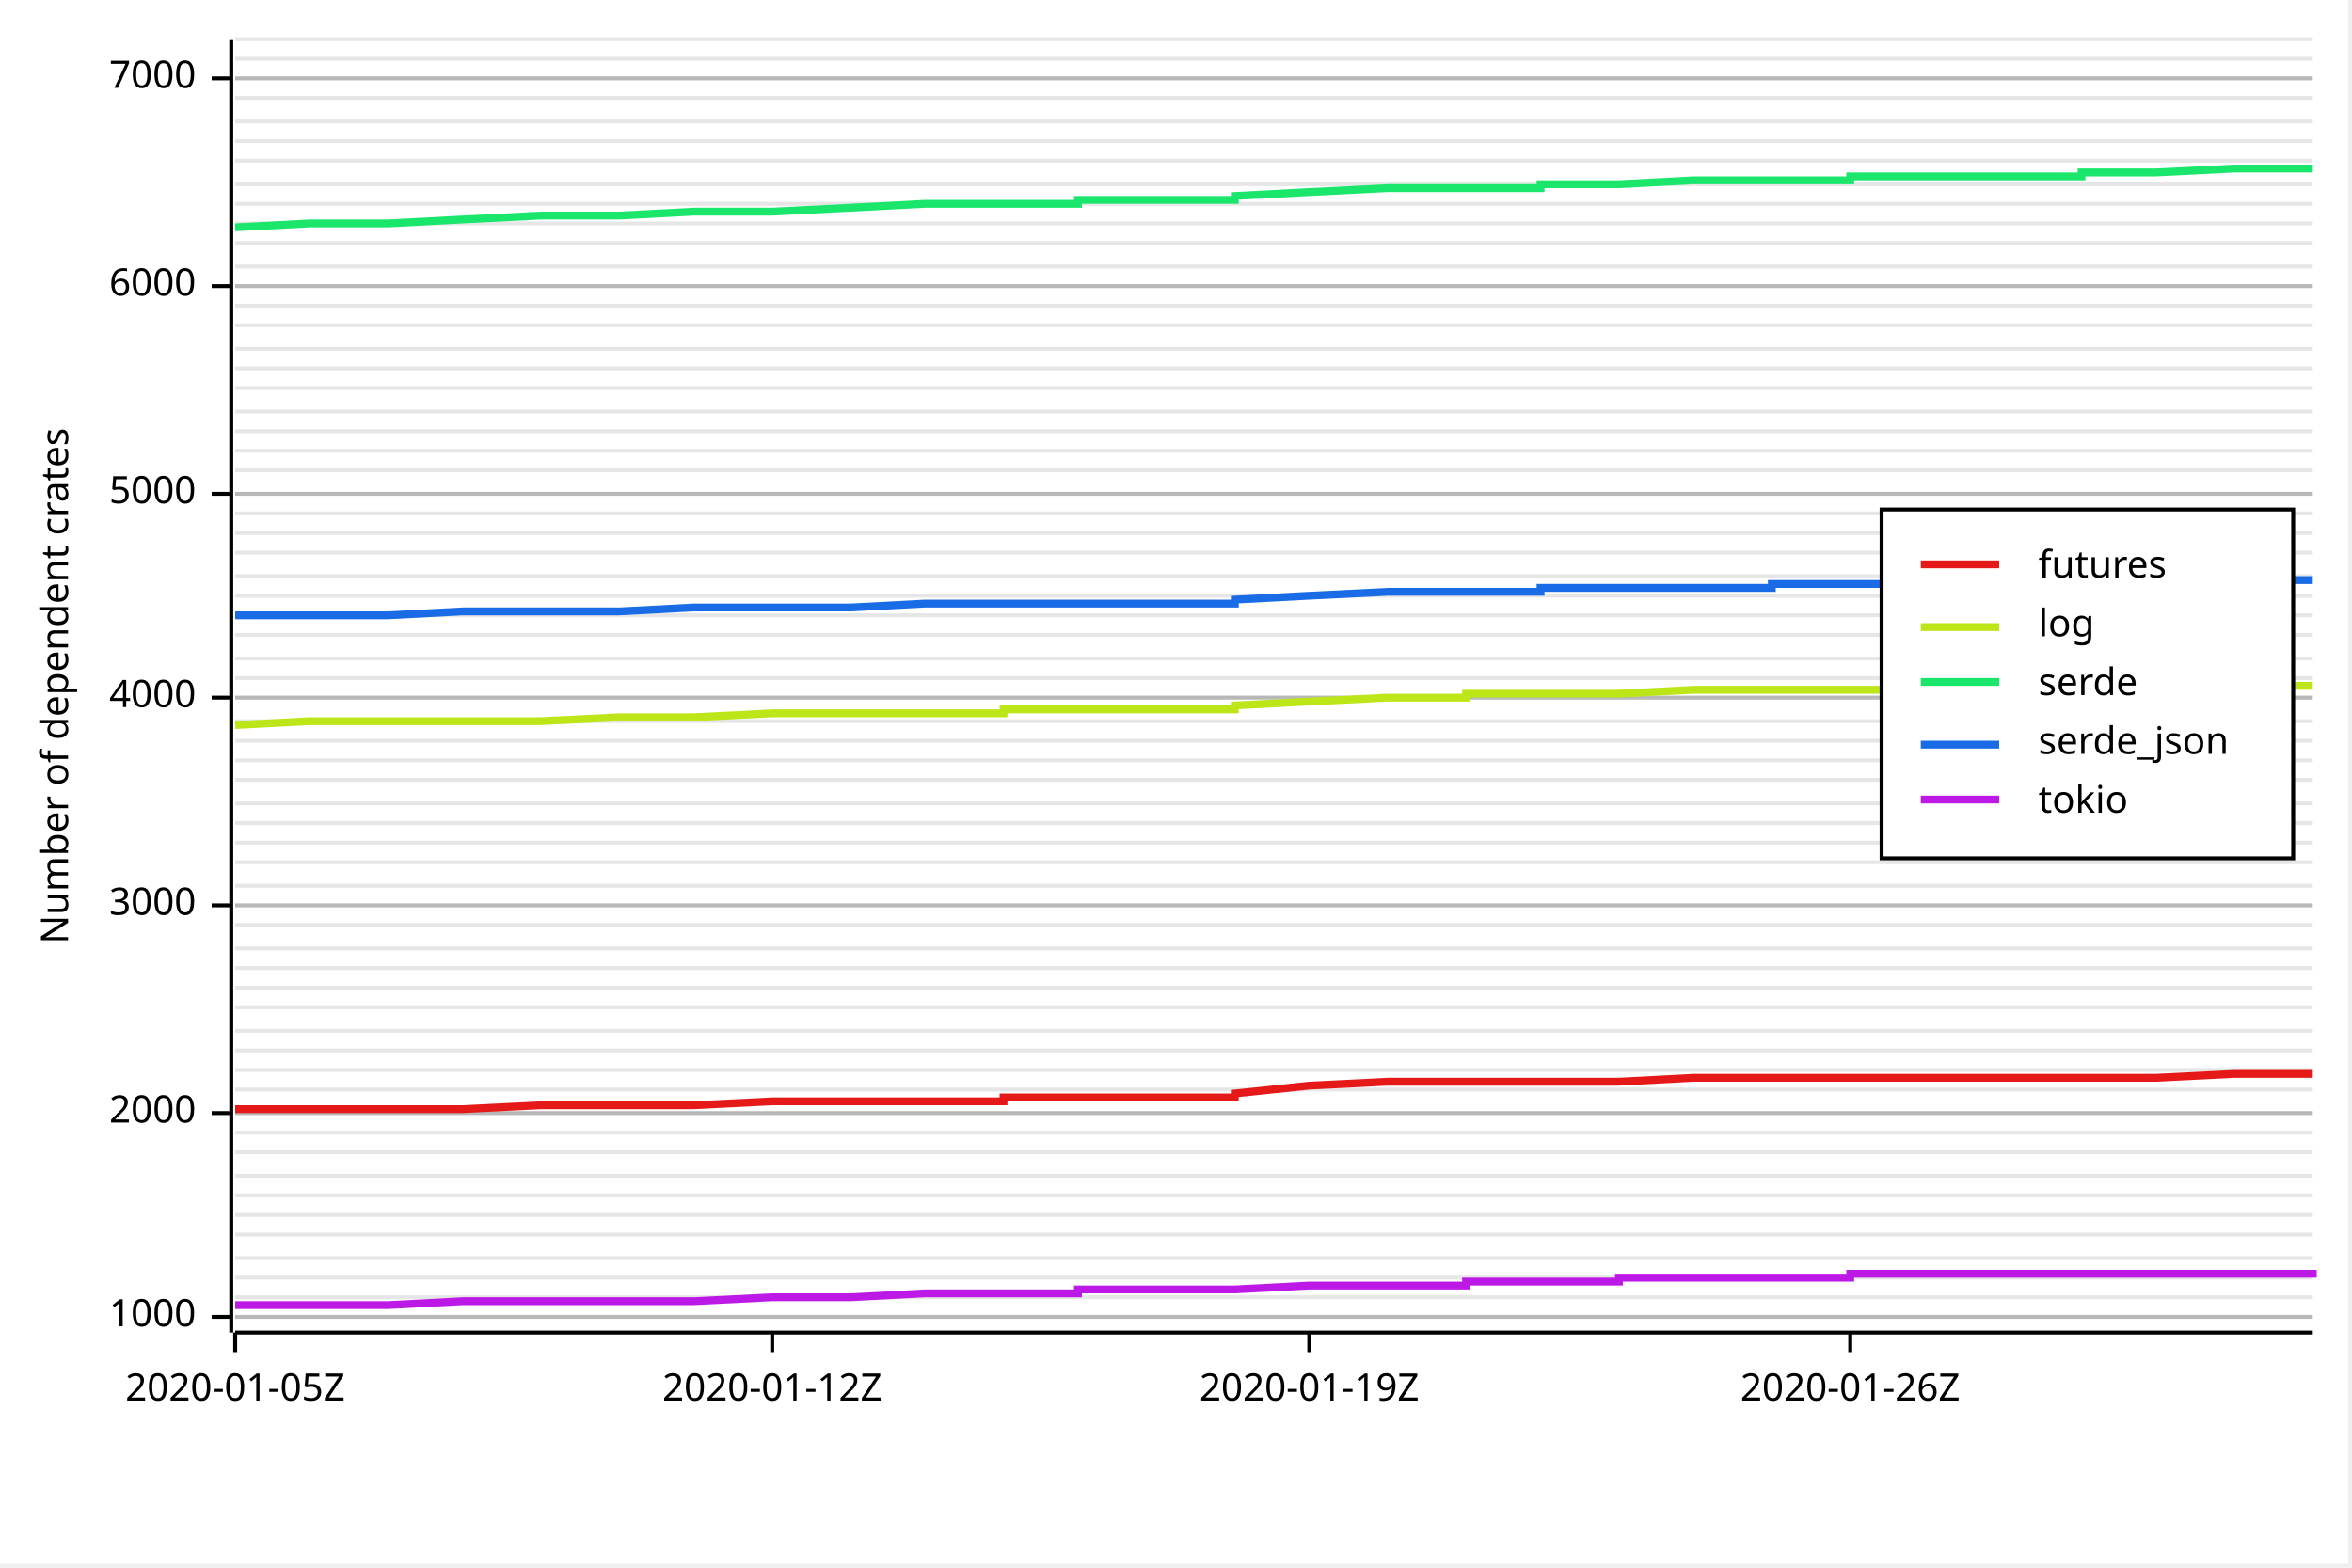
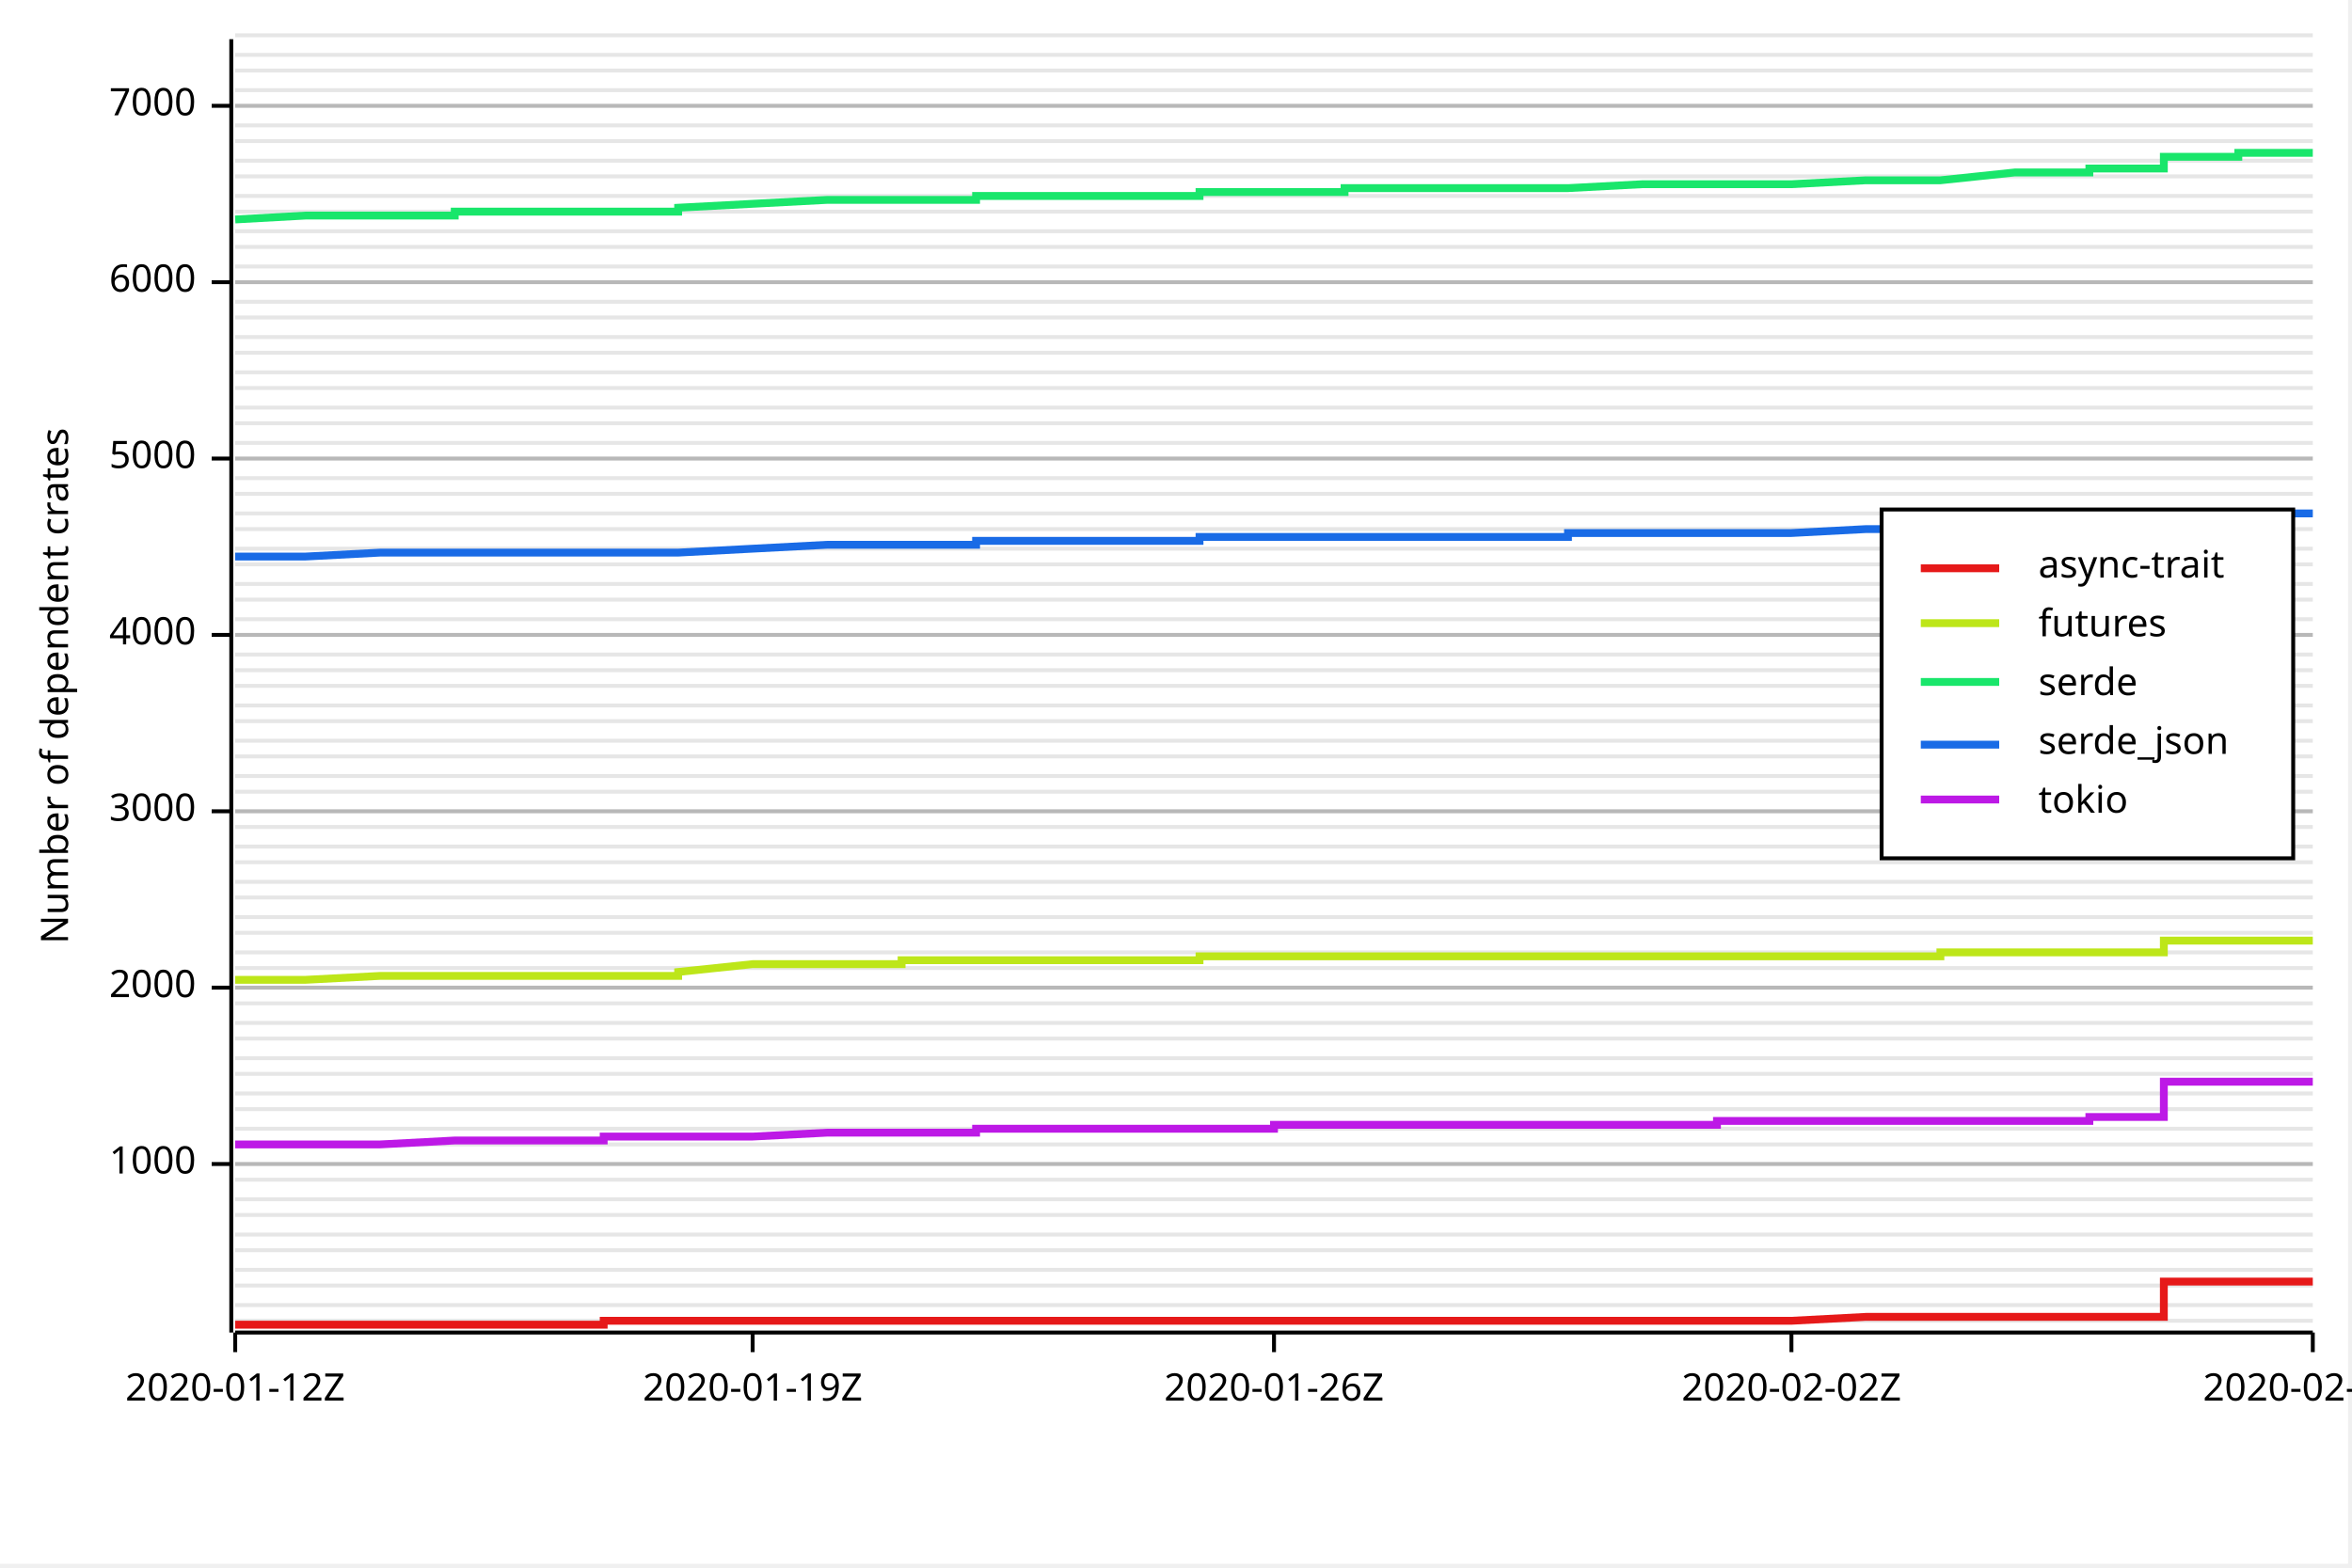
<svg xmlns="http://www.w3.org/2000/svg" width="600" height="400">
  <rect x="0" y="0" width="599" height="399" opacity="1" fill="#FFFFFF" stroke="none" />
-   <line opacity="0.1" stroke="#000000" stroke-width="1" x1="60" y1="336" x2="590" y2="336" />
-   <line opacity="0.1" stroke="#000000" stroke-width="1" x1="60" y1="331" x2="590" y2="331" />
-   <line opacity="0.1" stroke="#000000" stroke-width="1" x1="60" y1="326" x2="590" y2="326" />
-   <line opacity="0.1" stroke="#000000" stroke-width="1" x1="60" y1="321" x2="590" y2="321" />
+   <line opacity="0.1" stroke="#000000" stroke-width="1" x1="60" y1="337" x2="590" y2="337" />
+   <line opacity="0.1" stroke="#000000" stroke-width="1" x1="60" y1="333" x2="590" y2="333" />
+   <line opacity="0.1" stroke="#000000" stroke-width="1" x1="60" y1="328" x2="590" y2="328" />
+   <line opacity="0.1" stroke="#000000" stroke-width="1" x1="60" y1="324" x2="590" y2="324" />
+   <line opacity="0.1" stroke="#000000" stroke-width="1" x1="60" y1="319" x2="590" y2="319" />
  <line opacity="0.1" stroke="#000000" stroke-width="1" x1="60" y1="315" x2="590" y2="315" />
  <line opacity="0.1" stroke="#000000" stroke-width="1" x1="60" y1="310" x2="590" y2="310" />
-   <line opacity="0.1" stroke="#000000" stroke-width="1" x1="60" y1="305" x2="590" y2="305" />
-   <line opacity="0.1" stroke="#000000" stroke-width="1" x1="60" y1="300" x2="590" y2="300" />
-   <line opacity="0.1" stroke="#000000" stroke-width="1" x1="60" y1="294" x2="590" y2="294" />
-   <line opacity="0.1" stroke="#000000" stroke-width="1" x1="60" y1="289" x2="590" y2="289" />
-   <line opacity="0.1" stroke="#000000" stroke-width="1" x1="60" y1="284" x2="590" y2="284" />
-   <line opacity="0.1" stroke="#000000" stroke-width="1" x1="60" y1="278" x2="590" y2="278" />
-   <line opacity="0.1" stroke="#000000" stroke-width="1" x1="60" y1="273" x2="590" y2="273" />
-   <line opacity="0.1" stroke="#000000" stroke-width="1" x1="60" y1="268" x2="590" y2="268" />
-   <line opacity="0.1" stroke="#000000" stroke-width="1" x1="60" y1="263" x2="590" y2="263" />
-   <line opacity="0.1" stroke="#000000" stroke-width="1" x1="60" y1="257" x2="590" y2="257" />
+   <line opacity="0.1" stroke="#000000" stroke-width="1" x1="60" y1="306" x2="590" y2="306" />
+   <line opacity="0.1" stroke="#000000" stroke-width="1" x1="60" y1="301" x2="590" y2="301" />
+   <line opacity="0.1" stroke="#000000" stroke-width="1" x1="60" y1="297" x2="590" y2="297" />
+   <line opacity="0.1" stroke="#000000" stroke-width="1" x1="60" y1="292" x2="590" y2="292" />
+   <line opacity="0.1" stroke="#000000" stroke-width="1" x1="60" y1="288" x2="590" y2="288" />
+   <line opacity="0.1" stroke="#000000" stroke-width="1" x1="60" y1="283" x2="590" y2="283" />
+   <line opacity="0.1" stroke="#000000" stroke-width="1" x1="60" y1="279" x2="590" y2="279" />
+   <line opacity="0.1" stroke="#000000" stroke-width="1" x1="60" y1="274" x2="590" y2="274" />
+   <line opacity="0.1" stroke="#000000" stroke-width="1" x1="60" y1="270" x2="590" y2="270" />
+   <line opacity="0.1" stroke="#000000" stroke-width="1" x1="60" y1="265" x2="590" y2="265" />
+   <line opacity="0.1" stroke="#000000" stroke-width="1" x1="60" y1="261" x2="590" y2="261" />
+   <line opacity="0.1" stroke="#000000" stroke-width="1" x1="60" y1="256" x2="590" y2="256" />
  <line opacity="0.1" stroke="#000000" stroke-width="1" x1="60" y1="252" x2="590" y2="252" />
  <line opacity="0.1" stroke="#000000" stroke-width="1" x1="60" y1="247" x2="590" y2="247" />
-   <line opacity="0.1" stroke="#000000" stroke-width="1" x1="60" y1="242" x2="590" y2="242" />
-   <line opacity="0.1" stroke="#000000" stroke-width="1" x1="60" y1="236" x2="590" y2="236" />
-   <line opacity="0.1" stroke="#000000" stroke-width="1" x1="60" y1="231" x2="590" y2="231" />
-   <line opacity="0.1" stroke="#000000" stroke-width="1" x1="60" y1="226" x2="590" y2="226" />
+   <line opacity="0.1" stroke="#000000" stroke-width="1" x1="60" y1="243" x2="590" y2="243" />
+   <line opacity="0.1" stroke="#000000" stroke-width="1" x1="60" y1="238" x2="590" y2="238" />
+   <line opacity="0.1" stroke="#000000" stroke-width="1" x1="60" y1="234" x2="590" y2="234" />
+   <line opacity="0.1" stroke="#000000" stroke-width="1" x1="60" y1="229" x2="590" y2="229" />
+   <line opacity="0.1" stroke="#000000" stroke-width="1" x1="60" y1="225" x2="590" y2="225" />
  <line opacity="0.1" stroke="#000000" stroke-width="1" x1="60" y1="220" x2="590" y2="220" />
-   <line opacity="0.1" stroke="#000000" stroke-width="1" x1="60" y1="215" x2="590" y2="215" />
-   <line opacity="0.1" stroke="#000000" stroke-width="1" x1="60" y1="210" x2="590" y2="210" />
-   <line opacity="0.1" stroke="#000000" stroke-width="1" x1="60" y1="205" x2="590" y2="205" />
-   <line opacity="0.1" stroke="#000000" stroke-width="1" x1="60" y1="199" x2="590" y2="199" />
-   <line opacity="0.1" stroke="#000000" stroke-width="1" x1="60" y1="194" x2="590" y2="194" />
+   <line opacity="0.1" stroke="#000000" stroke-width="1" x1="60" y1="216" x2="590" y2="216" />
+   <line opacity="0.1" stroke="#000000" stroke-width="1" x1="60" y1="211" x2="590" y2="211" />
+   <line opacity="0.1" stroke="#000000" stroke-width="1" x1="60" y1="207" x2="590" y2="207" />
+   <line opacity="0.1" stroke="#000000" stroke-width="1" x1="60" y1="202" x2="590" y2="202" />
+   <line opacity="0.1" stroke="#000000" stroke-width="1" x1="60" y1="198" x2="590" y2="198" />
+   <line opacity="0.1" stroke="#000000" stroke-width="1" x1="60" y1="193" x2="590" y2="193" />
  <line opacity="0.1" stroke="#000000" stroke-width="1" x1="60" y1="189" x2="590" y2="189" />
  <line opacity="0.1" stroke="#000000" stroke-width="1" x1="60" y1="184" x2="590" y2="184" />
-   <line opacity="0.1" stroke="#000000" stroke-width="1" x1="60" y1="178" x2="590" y2="178" />
-   <line opacity="0.1" stroke="#000000" stroke-width="1" x1="60" y1="173" x2="590" y2="173" />
-   <line opacity="0.1" stroke="#000000" stroke-width="1" x1="60" y1="168" x2="590" y2="168" />
+   <line opacity="0.1" stroke="#000000" stroke-width="1" x1="60" y1="180" x2="590" y2="180" />
+   <line opacity="0.1" stroke="#000000" stroke-width="1" x1="60" y1="175" x2="590" y2="175" />
+   <line opacity="0.1" stroke="#000000" stroke-width="1" x1="60" y1="171" x2="590" y2="171" />
+   <line opacity="0.1" stroke="#000000" stroke-width="1" x1="60" y1="167" x2="590" y2="167" />
  <line opacity="0.1" stroke="#000000" stroke-width="1" x1="60" y1="162" x2="590" y2="162" />
-   <line opacity="0.1" stroke="#000000" stroke-width="1" x1="60" y1="157" x2="590" y2="157" />
-   <line opacity="0.1" stroke="#000000" stroke-width="1" x1="60" y1="152" x2="590" y2="152" />
-   <line opacity="0.1" stroke="#000000" stroke-width="1" x1="60" y1="147" x2="590" y2="147" />
-   <line opacity="0.1" stroke="#000000" stroke-width="1" x1="60" y1="141" x2="590" y2="141" />
-   <line opacity="0.1" stroke="#000000" stroke-width="1" x1="60" y1="136" x2="590" y2="136" />
+   <line opacity="0.1" stroke="#000000" stroke-width="1" x1="60" y1="158" x2="590" y2="158" />
+   <line opacity="0.1" stroke="#000000" stroke-width="1" x1="60" y1="153" x2="590" y2="153" />
+   <line opacity="0.1" stroke="#000000" stroke-width="1" x1="60" y1="149" x2="590" y2="149" />
+   <line opacity="0.1" stroke="#000000" stroke-width="1" x1="60" y1="144" x2="590" y2="144" />
+   <line opacity="0.1" stroke="#000000" stroke-width="1" x1="60" y1="140" x2="590" y2="140" />
+   <line opacity="0.1" stroke="#000000" stroke-width="1" x1="60" y1="135" x2="590" y2="135" />
  <line opacity="0.1" stroke="#000000" stroke-width="1" x1="60" y1="131" x2="590" y2="131" />
  <line opacity="0.1" stroke="#000000" stroke-width="1" x1="60" y1="126" x2="590" y2="126" />
-   <line opacity="0.1" stroke="#000000" stroke-width="1" x1="60" y1="120" x2="590" y2="120" />
-   <line opacity="0.1" stroke="#000000" stroke-width="1" x1="60" y1="115" x2="590" y2="115" />
-   <line opacity="0.1" stroke="#000000" stroke-width="1" x1="60" y1="110" x2="590" y2="110" />
-   <line opacity="0.1" stroke="#000000" stroke-width="1" x1="60" y1="105" x2="590" y2="105" />
+   <line opacity="0.1" stroke="#000000" stroke-width="1" x1="60" y1="122" x2="590" y2="122" />
+   <line opacity="0.1" stroke="#000000" stroke-width="1" x1="60" y1="117" x2="590" y2="117" />
+   <line opacity="0.1" stroke="#000000" stroke-width="1" x1="60" y1="113" x2="590" y2="113" />
+   <line opacity="0.1" stroke="#000000" stroke-width="1" x1="60" y1="108" x2="590" y2="108" />
+   <line opacity="0.1" stroke="#000000" stroke-width="1" x1="60" y1="104" x2="590" y2="104" />
  <line opacity="0.1" stroke="#000000" stroke-width="1" x1="60" y1="99" x2="590" y2="99" />
-   <line opacity="0.1" stroke="#000000" stroke-width="1" x1="60" y1="94" x2="590" y2="94" />
-   <line opacity="0.1" stroke="#000000" stroke-width="1" x1="60" y1="89" x2="590" y2="89" />
-   <line opacity="0.1" stroke="#000000" stroke-width="1" x1="60" y1="83" x2="590" y2="83" />
-   <line opacity="0.1" stroke="#000000" stroke-width="1" x1="60" y1="78" x2="590" y2="78" />
-   <line opacity="0.1" stroke="#000000" stroke-width="1" x1="60" y1="73" x2="590" y2="73" />
+   <line opacity="0.1" stroke="#000000" stroke-width="1" x1="60" y1="95" x2="590" y2="95" />
+   <line opacity="0.1" stroke="#000000" stroke-width="1" x1="60" y1="90" x2="590" y2="90" />
+   <line opacity="0.1" stroke="#000000" stroke-width="1" x1="60" y1="86" x2="590" y2="86" />
+   <line opacity="0.1" stroke="#000000" stroke-width="1" x1="60" y1="81" x2="590" y2="81" />
+   <line opacity="0.1" stroke="#000000" stroke-width="1" x1="60" y1="77" x2="590" y2="77" />
+   <line opacity="0.1" stroke="#000000" stroke-width="1" x1="60" y1="72" x2="590" y2="72" />
  <line opacity="0.1" stroke="#000000" stroke-width="1" x1="60" y1="68" x2="590" y2="68" />
-   <line opacity="0.1" stroke="#000000" stroke-width="1" x1="60" y1="62" x2="590" y2="62" />
-   <line opacity="0.1" stroke="#000000" stroke-width="1" x1="60" y1="57" x2="590" y2="57" />
-   <line opacity="0.1" stroke="#000000" stroke-width="1" x1="60" y1="52" x2="590" y2="52" />
-   <line opacity="0.1" stroke="#000000" stroke-width="1" x1="60" y1="47" x2="590" y2="47" />
+   <line opacity="0.1" stroke="#000000" stroke-width="1" x1="60" y1="63" x2="590" y2="63" />
+   <line opacity="0.1" stroke="#000000" stroke-width="1" x1="60" y1="59" x2="590" y2="59" />
+   <line opacity="0.1" stroke="#000000" stroke-width="1" x1="60" y1="54" x2="590" y2="54" />
+   <line opacity="0.1" stroke="#000000" stroke-width="1" x1="60" y1="50" x2="590" y2="50" />
+   <line opacity="0.1" stroke="#000000" stroke-width="1" x1="60" y1="45" x2="590" y2="45" />
  <line opacity="0.1" stroke="#000000" stroke-width="1" x1="60" y1="41" x2="590" y2="41" />
  <line opacity="0.1" stroke="#000000" stroke-width="1" x1="60" y1="36" x2="590" y2="36" />
-   <line opacity="0.1" stroke="#000000" stroke-width="1" x1="60" y1="31" x2="590" y2="31" />
-   <line opacity="0.1" stroke="#000000" stroke-width="1" x1="60" y1="25" x2="590" y2="25" />
-   <line opacity="0.1" stroke="#000000" stroke-width="1" x1="60" y1="20" x2="590" y2="20" />
-   <line opacity="0.1" stroke="#000000" stroke-width="1" x1="60" y1="15" x2="590" y2="15" />
-   <line opacity="0.1" stroke="#000000" stroke-width="1" x1="60" y1="10" x2="590" y2="10" />
+   <line opacity="0.1" stroke="#000000" stroke-width="1" x1="60" y1="32" x2="590" y2="32" />
+   <line opacity="0.1" stroke="#000000" stroke-width="1" x1="60" y1="27" x2="590" y2="27" />
+   <line opacity="0.1" stroke="#000000" stroke-width="1" x1="60" y1="23" x2="590" y2="23" />
+   <line opacity="0.1" stroke="#000000" stroke-width="1" x1="60" y1="18" x2="590" y2="18" />
+   <line opacity="0.1" stroke="#000000" stroke-width="1" x1="60" y1="14" x2="590" y2="14" />
+   <line opacity="0.1" stroke="#000000" stroke-width="1" x1="60" y1="9" x2="590" y2="9" />
  <text x="10" y="175" dy="0.76em" text-anchor="middle" font-family="sans-serif" font-size="9.677" opacity="1" fill="#000000" transform="rotate(270, 10, 175)">
Number of dependent crates
</text>
-   <line opacity="0.2" stroke="#000000" stroke-width="1" x1="60" y1="336" x2="590" y2="336" />
-   <line opacity="0.2" stroke="#000000" stroke-width="1" x1="60" y1="284" x2="590" y2="284" />
-   <line opacity="0.2" stroke="#000000" stroke-width="1" x1="60" y1="231" x2="590" y2="231" />
-   <line opacity="0.2" stroke="#000000" stroke-width="1" x1="60" y1="178" x2="590" y2="178" />
-   <line opacity="0.2" stroke="#000000" stroke-width="1" x1="60" y1="126" x2="590" y2="126" />
-   <line opacity="0.2" stroke="#000000" stroke-width="1" x1="60" y1="73" x2="590" y2="73" />
-   <line opacity="0.2" stroke="#000000" stroke-width="1" x1="60" y1="20" x2="590" y2="20" />
+   <line opacity="0.2" stroke="#000000" stroke-width="1" x1="60" y1="297" x2="590" y2="297" />
+   <line opacity="0.2" stroke="#000000" stroke-width="1" x1="60" y1="252" x2="590" y2="252" />
+   <line opacity="0.2" stroke="#000000" stroke-width="1" x1="60" y1="207" x2="590" y2="207" />
+   <line opacity="0.2" stroke="#000000" stroke-width="1" x1="60" y1="162" x2="590" y2="162" />
+   <line opacity="0.2" stroke="#000000" stroke-width="1" x1="60" y1="117" x2="590" y2="117" />
+   <line opacity="0.2" stroke="#000000" stroke-width="1" x1="60" y1="72" x2="590" y2="72" />
+   <line opacity="0.2" stroke="#000000" stroke-width="1" x1="60" y1="27" x2="590" y2="27" />
  <polyline fill="none" opacity="1" stroke="#000000" stroke-width="1" points="59,10 59,340 " />
-   <text x="50" y="336" dy="0.5ex" text-anchor="end" font-family="sans-serif" font-size="9.677" opacity="1" fill="#000000">
+   <text x="50" y="297" dy="0.5ex" text-anchor="end" font-family="sans-serif" font-size="9.677" opacity="1" fill="#000000">
1000
</text>
-   <polyline fill="none" opacity="1" stroke="#000000" stroke-width="1" points="54,336 59,336 " />
-   <text x="50" y="284" dy="0.5ex" text-anchor="end" font-family="sans-serif" font-size="9.677" opacity="1" fill="#000000">
+   <polyline fill="none" opacity="1" stroke="#000000" stroke-width="1" points="54,297 59,297 " />
+   <text x="50" y="252" dy="0.5ex" text-anchor="end" font-family="sans-serif" font-size="9.677" opacity="1" fill="#000000">
2000
</text>
-   <polyline fill="none" opacity="1" stroke="#000000" stroke-width="1" points="54,284 59,284 " />
-   <text x="50" y="231" dy="0.5ex" text-anchor="end" font-family="sans-serif" font-size="9.677" opacity="1" fill="#000000">
+   <polyline fill="none" opacity="1" stroke="#000000" stroke-width="1" points="54,252 59,252 " />
+   <text x="50" y="207" dy="0.5ex" text-anchor="end" font-family="sans-serif" font-size="9.677" opacity="1" fill="#000000">
3000
</text>
-   <polyline fill="none" opacity="1" stroke="#000000" stroke-width="1" points="54,231 59,231 " />
-   <text x="50" y="178" dy="0.5ex" text-anchor="end" font-family="sans-serif" font-size="9.677" opacity="1" fill="#000000">
+   <polyline fill="none" opacity="1" stroke="#000000" stroke-width="1" points="54,207 59,207 " />
+   <text x="50" y="162" dy="0.5ex" text-anchor="end" font-family="sans-serif" font-size="9.677" opacity="1" fill="#000000">
4000
</text>
-   <polyline fill="none" opacity="1" stroke="#000000" stroke-width="1" points="54,178 59,178 " />
-   <text x="50" y="126" dy="0.5ex" text-anchor="end" font-family="sans-serif" font-size="9.677" opacity="1" fill="#000000">
+   <polyline fill="none" opacity="1" stroke="#000000" stroke-width="1" points="54,162 59,162 " />
+   <text x="50" y="117" dy="0.5ex" text-anchor="end" font-family="sans-serif" font-size="9.677" opacity="1" fill="#000000">
5000
</text>
-   <polyline fill="none" opacity="1" stroke="#000000" stroke-width="1" points="54,126 59,126 " />
-   <text x="50" y="73" dy="0.5ex" text-anchor="end" font-family="sans-serif" font-size="9.677" opacity="1" fill="#000000">
+   <polyline fill="none" opacity="1" stroke="#000000" stroke-width="1" points="54,117 59,117 " />
+   <text x="50" y="72" dy="0.5ex" text-anchor="end" font-family="sans-serif" font-size="9.677" opacity="1" fill="#000000">
6000
</text>
-   <polyline fill="none" opacity="1" stroke="#000000" stroke-width="1" points="54,73 59,73 " />
-   <text x="50" y="20" dy="0.5ex" text-anchor="end" font-family="sans-serif" font-size="9.677" opacity="1" fill="#000000">
+   <polyline fill="none" opacity="1" stroke="#000000" stroke-width="1" points="54,72 59,72 " />
+   <text x="50" y="27" dy="0.5ex" text-anchor="end" font-family="sans-serif" font-size="9.677" opacity="1" fill="#000000">
7000
</text>
-   <polyline fill="none" opacity="1" stroke="#000000" stroke-width="1" points="54,20 59,20 " />
+   <polyline fill="none" opacity="1" stroke="#000000" stroke-width="1" points="54,27 59,27 " />
  <polyline fill="none" opacity="1" stroke="#000000" stroke-width="1" points="60,340 590,340 " />
  <text x="60" y="350" dy="0.76em" text-anchor="middle" font-family="sans-serif" font-size="9.677" opacity="1" fill="#000000">
- 2020-01-05Z
+ 2020-01-12Z
</text>
  <polyline fill="none" opacity="1" stroke="#000000" stroke-width="1" points="60,340 60,345 " />
-   <text x="197" y="350" dy="0.76em" text-anchor="middle" font-family="sans-serif" font-size="9.677" opacity="1" fill="#000000">
- 2020-01-12Z
- </text>
-   <polyline fill="none" opacity="1" stroke="#000000" stroke-width="1" points="197,340 197,345 " />
-   <text x="334" y="350" dy="0.76em" text-anchor="middle" font-family="sans-serif" font-size="9.677" opacity="1" fill="#000000">
+   <text x="192" y="350" dy="0.76em" text-anchor="middle" font-family="sans-serif" font-size="9.677" opacity="1" fill="#000000">
2020-01-19Z
</text>
-   <polyline fill="none" opacity="1" stroke="#000000" stroke-width="1" points="334,340 334,345 " />
-   <text x="472" y="350" dy="0.76em" text-anchor="middle" font-family="sans-serif" font-size="9.677" opacity="1" fill="#000000">
+   <polyline fill="none" opacity="1" stroke="#000000" stroke-width="1" points="192,340 192,345 " />
+   <text x="325" y="350" dy="0.76em" text-anchor="middle" font-family="sans-serif" font-size="9.677" opacity="1" fill="#000000">
2020-01-26Z
</text>
-   <polyline fill="none" opacity="1" stroke="#000000" stroke-width="1" points="472,340 472,345 " />
-   <polyline fill="none" opacity="1" stroke="#E61919" stroke-width="2" points="60,283 79,283 99,283 118,283 138,282 158,282 177,282 197,281 217,281 236,281 256,281 256,280 275,280 275,280 295,280 295,280 315,280 315,279 334,277 354,276 374,276 374,276 393,276 393,276 413,276 413,276 432,275 452,275 452,275 472,275 472,275 491,275 491,275 511,275 511,275 531,275 531,275 550,275 550,275 570,274 590,274 590,274 " />
-   <polyline fill="none" opacity="1" stroke="#BDE619" stroke-width="2" points="60,185 79,184 99,184 118,184 138,184 158,183 177,183 197,182 217,182 236,182 256,182 256,181 275,181 275,181 295,181 295,181 315,181 315,180 334,179 354,178 374,178 374,177 393,177 393,177 413,177 413,177 432,176 452,176 452,176 472,176 472,176 491,176 491,176 511,176 511,175 531,175 531,175 550,175 550,175 570,175 590,175 590,175 " />
-   <polyline fill="none" opacity="1" stroke="#19E66B" stroke-width="2" points="60,58 79,57 99,57 118,56 138,55 158,55 177,54 197,54 217,53 236,52 256,52 256,52 275,52 275,51 295,51 295,51 315,51 315,50 334,49 354,48 374,48 374,48 393,48 393,47 413,47 413,47 432,46 452,46 452,46 472,46 472,45 491,45 491,45 511,45 511,45 531,45 531,44 550,44 550,44 570,43 590,43 590,43 " />
-   <polyline fill="none" opacity="1" stroke="#196BE6" stroke-width="2" points="60,157 79,157 99,157 118,156 138,156 158,156 177,155 197,155 217,155 236,154 256,154 256,154 275,154 275,154 295,154 295,154 315,154 315,153 334,152 354,151 374,151 374,151 393,151 393,150 413,150 413,150 432,150 452,150 452,149 472,149 472,149 491,149 491,149 511,149 511,149 531,149 531,148 550,148 550,148 570,148 590,148 590,148 " />
-   <polyline fill="none" opacity="1" stroke="#BD19E6" stroke-width="2" points="60,333 79,333 99,333 118,332 138,332 158,332 177,332 197,331 217,331 236,330 256,330 256,330 275,330 275,329 295,329 295,329 315,329 315,329 334,328 354,328 374,328 374,327 393,327 393,327 413,327 413,326 432,326 452,326 452,326 472,326 472,325 491,325 491,325 511,325 511,325 531,325 531,325 550,325 550,325 570,325 590,325 590,324 " />
+   <polyline fill="none" opacity="1" stroke="#000000" stroke-width="1" points="325,340 325,345 " />
+   <text x="457" y="350" dy="0.76em" text-anchor="middle" font-family="sans-serif" font-size="9.677" opacity="1" fill="#000000">
+ 2020-02-02Z
+ </text>
+   <polyline fill="none" opacity="1" stroke="#000000" stroke-width="1" points="457,340 457,345 " />
+   <text x="590" y="350" dy="0.76em" text-anchor="middle" font-family="sans-serif" font-size="9.677" opacity="1" fill="#000000">
+ 2020-02-09Z
+ </text>
+   <polyline fill="none" opacity="1" stroke="#000000" stroke-width="1" points="590,340 590,345 " />
+   <polyline fill="none" opacity="1" stroke="#E61919" stroke-width="2" points="60,338 78,338 97,338 116,338 116,338 135,338 135,338 154,338 154,337 173,337 173,337 192,337 211,337 230,337 230,337 249,337 249,337 268,337 268,337 287,337 306,337 325,337 325,337 343,337 362,337 362,337 381,337 400,337 400,337 438,337 457,337 476,336 495,336 495,336 514,336 533,336 533,336 552,336 552,327 571,327 571,327 590,327 " />
+   <polyline fill="none" opacity="1" stroke="#BDE619" stroke-width="2" points="60,250 78,250 97,249 116,249 116,249 135,249 135,249 154,249 154,249 173,249 173,248 192,246 211,246 230,246 230,245 249,245 249,245 268,245 268,245 287,245 306,245 306,244 325,244 325,244 343,244 343,244 362,244 362,244 381,244 381,244 400,244 400,244 419,244 438,244 438,244 457,244 476,244 495,244 495,243 514,243 533,243 533,243 552,243 552,240 571,240 571,240 590,240 " />
+   <polyline fill="none" opacity="1" stroke="#19E66B" stroke-width="2" points="60,56 78,55 97,55 116,55 116,54 135,54 135,54 154,54 154,54 173,54 173,53 192,52 211,51 230,51 230,51 249,51 249,50 268,50 268,50 287,50 306,50 306,49 325,49 325,49 343,49 343,48 362,48 362,48 381,48 381,48 400,48 400,48 419,47 438,47 438,47 457,47 476,46 495,46 495,46 514,44 533,44 533,43 552,43 552,40 571,40 571,39 590,39 " />
+   <polyline fill="none" opacity="1" stroke="#196BE6" stroke-width="2" points="60,142 78,142 97,141 116,141 116,141 135,141 135,141 154,141 154,141 173,141 173,141 192,140 211,139 230,139 230,139 249,139 249,138 268,138 268,138 287,138 306,138 306,137 325,137 325,137 343,137 343,137 362,137 362,137 381,137 381,137 400,137 400,136 419,136 438,136 438,136 457,136 476,135 495,135 495,135 514,134 533,134 533,134 552,134 552,131 571,131 571,131 590,131 " />
+   <polyline fill="none" opacity="1" stroke="#BD19E6" stroke-width="2" points="60,292 78,292 97,292 116,291 116,291 135,291 135,291 154,291 154,290 173,290 173,290 192,290 211,289 230,289 230,289 249,289 249,288 268,288 268,288 287,288 306,288 306,288 325,288 325,287 343,287 343,287 362,287 362,287 381,287 381,287 400,287 400,287 419,287 438,287 438,286 457,286 476,286 495,286 495,286 514,286 533,286 533,285 552,285 552,276 571,276 571,276 590,276 " />
  <rect x="480" y="130" width="105" height="89" opacity="1" fill="#FFFFFF" stroke="none" />
  <rect x="480" y="130" width="105" height="89" opacity="1" fill="none" stroke="#000000" />
  <text x="520" y="140" dy="0.76em" text-anchor="start" font-family="sans-serif" font-size="9.677" opacity="1" fill="#000000">
- futures
+ async-trait
</text>
  <text x="520" y="155" dy="0.76em" text-anchor="start" font-family="sans-serif" font-size="9.677" opacity="1" fill="#000000">
- log
+ futures
</text>
  <text x="520" y="170" dy="0.76em" text-anchor="start" font-family="sans-serif" font-size="9.677" opacity="1" fill="#000000">
serde
</text>
  <text x="520" y="185" dy="0.76em" text-anchor="start" font-family="sans-serif" font-size="9.677" opacity="1" fill="#000000">
serde_json
</text>
  <text x="520" y="200" dy="0.76em" text-anchor="start" font-family="sans-serif" font-size="9.677" opacity="1" fill="#000000">
tokio
</text>
-   <polyline fill="none" opacity="1" stroke="#E61919" stroke-width="2" points="490,144 510,144 " />
-   <polyline fill="none" opacity="1" stroke="#BDE619" stroke-width="2" points="490,160 510,160 " />
+   <polyline fill="none" opacity="1" stroke="#E61919" stroke-width="2" points="490,145 510,145 " />
+   <polyline fill="none" opacity="1" stroke="#BDE619" stroke-width="2" points="490,159 510,159 " />
  <polyline fill="none" opacity="1" stroke="#19E66B" stroke-width="2" points="490,174 510,174 " />
  <polyline fill="none" opacity="1" stroke="#196BE6" stroke-width="2" points="490,190 510,190 " />
  <polyline fill="none" opacity="1" stroke="#BD19E6" stroke-width="2" points="490,204 510,204 " />
</svg>
